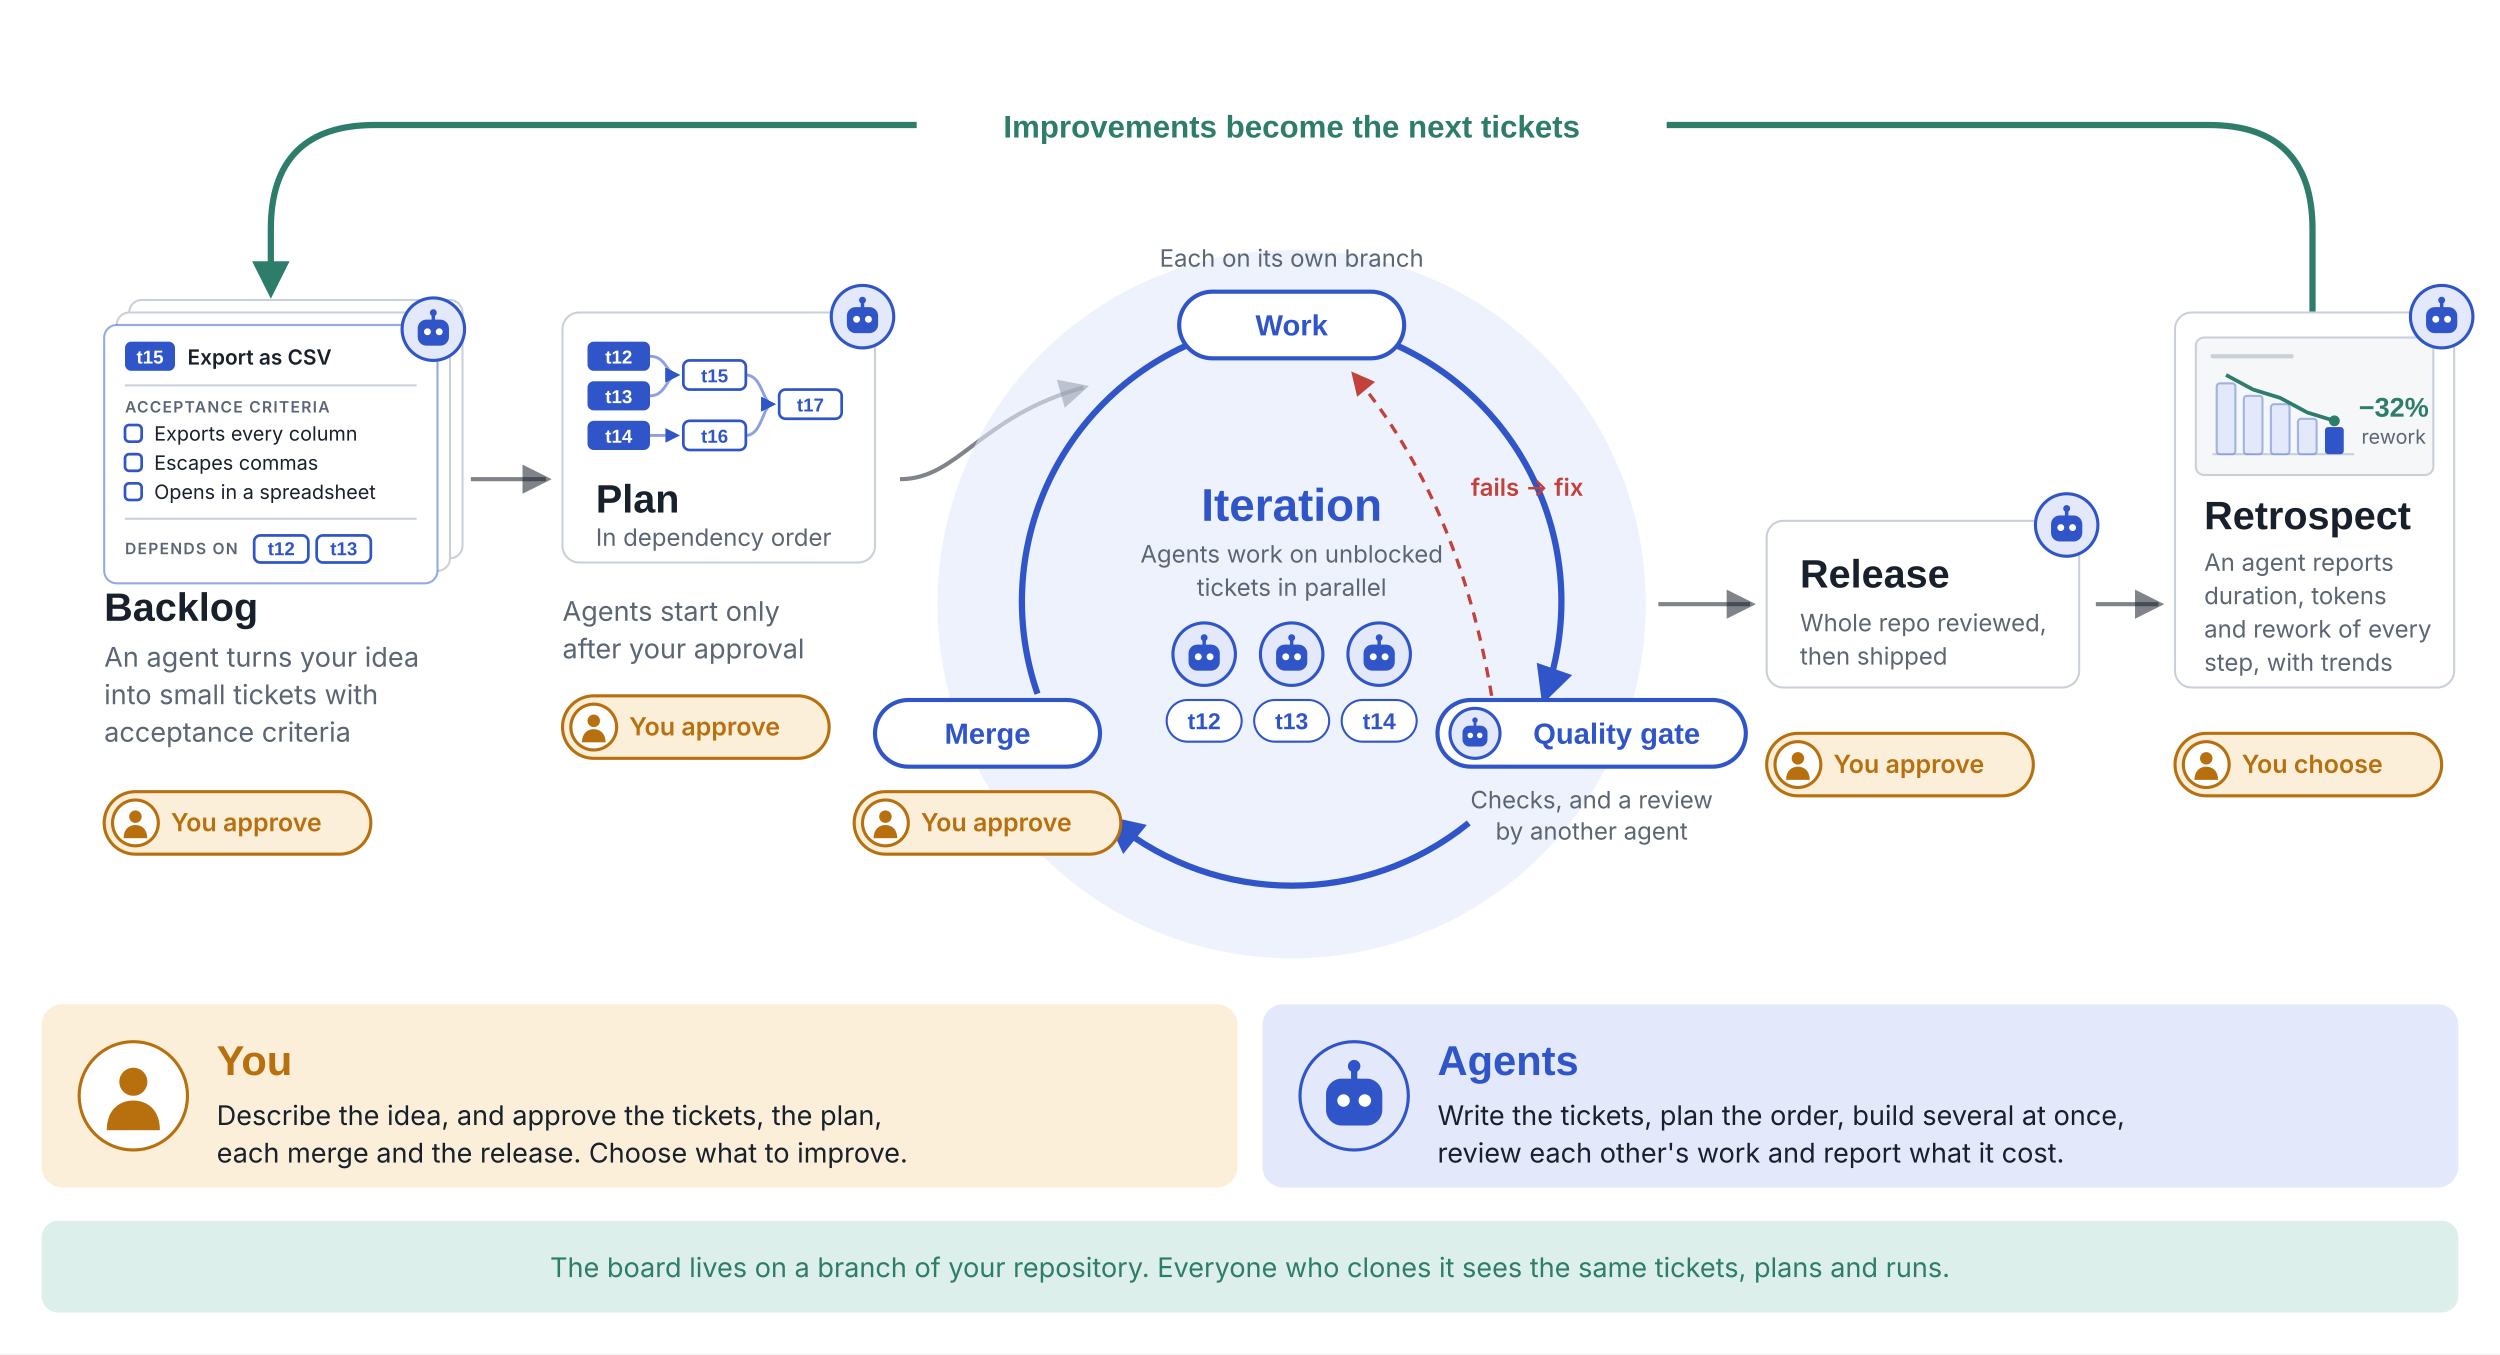
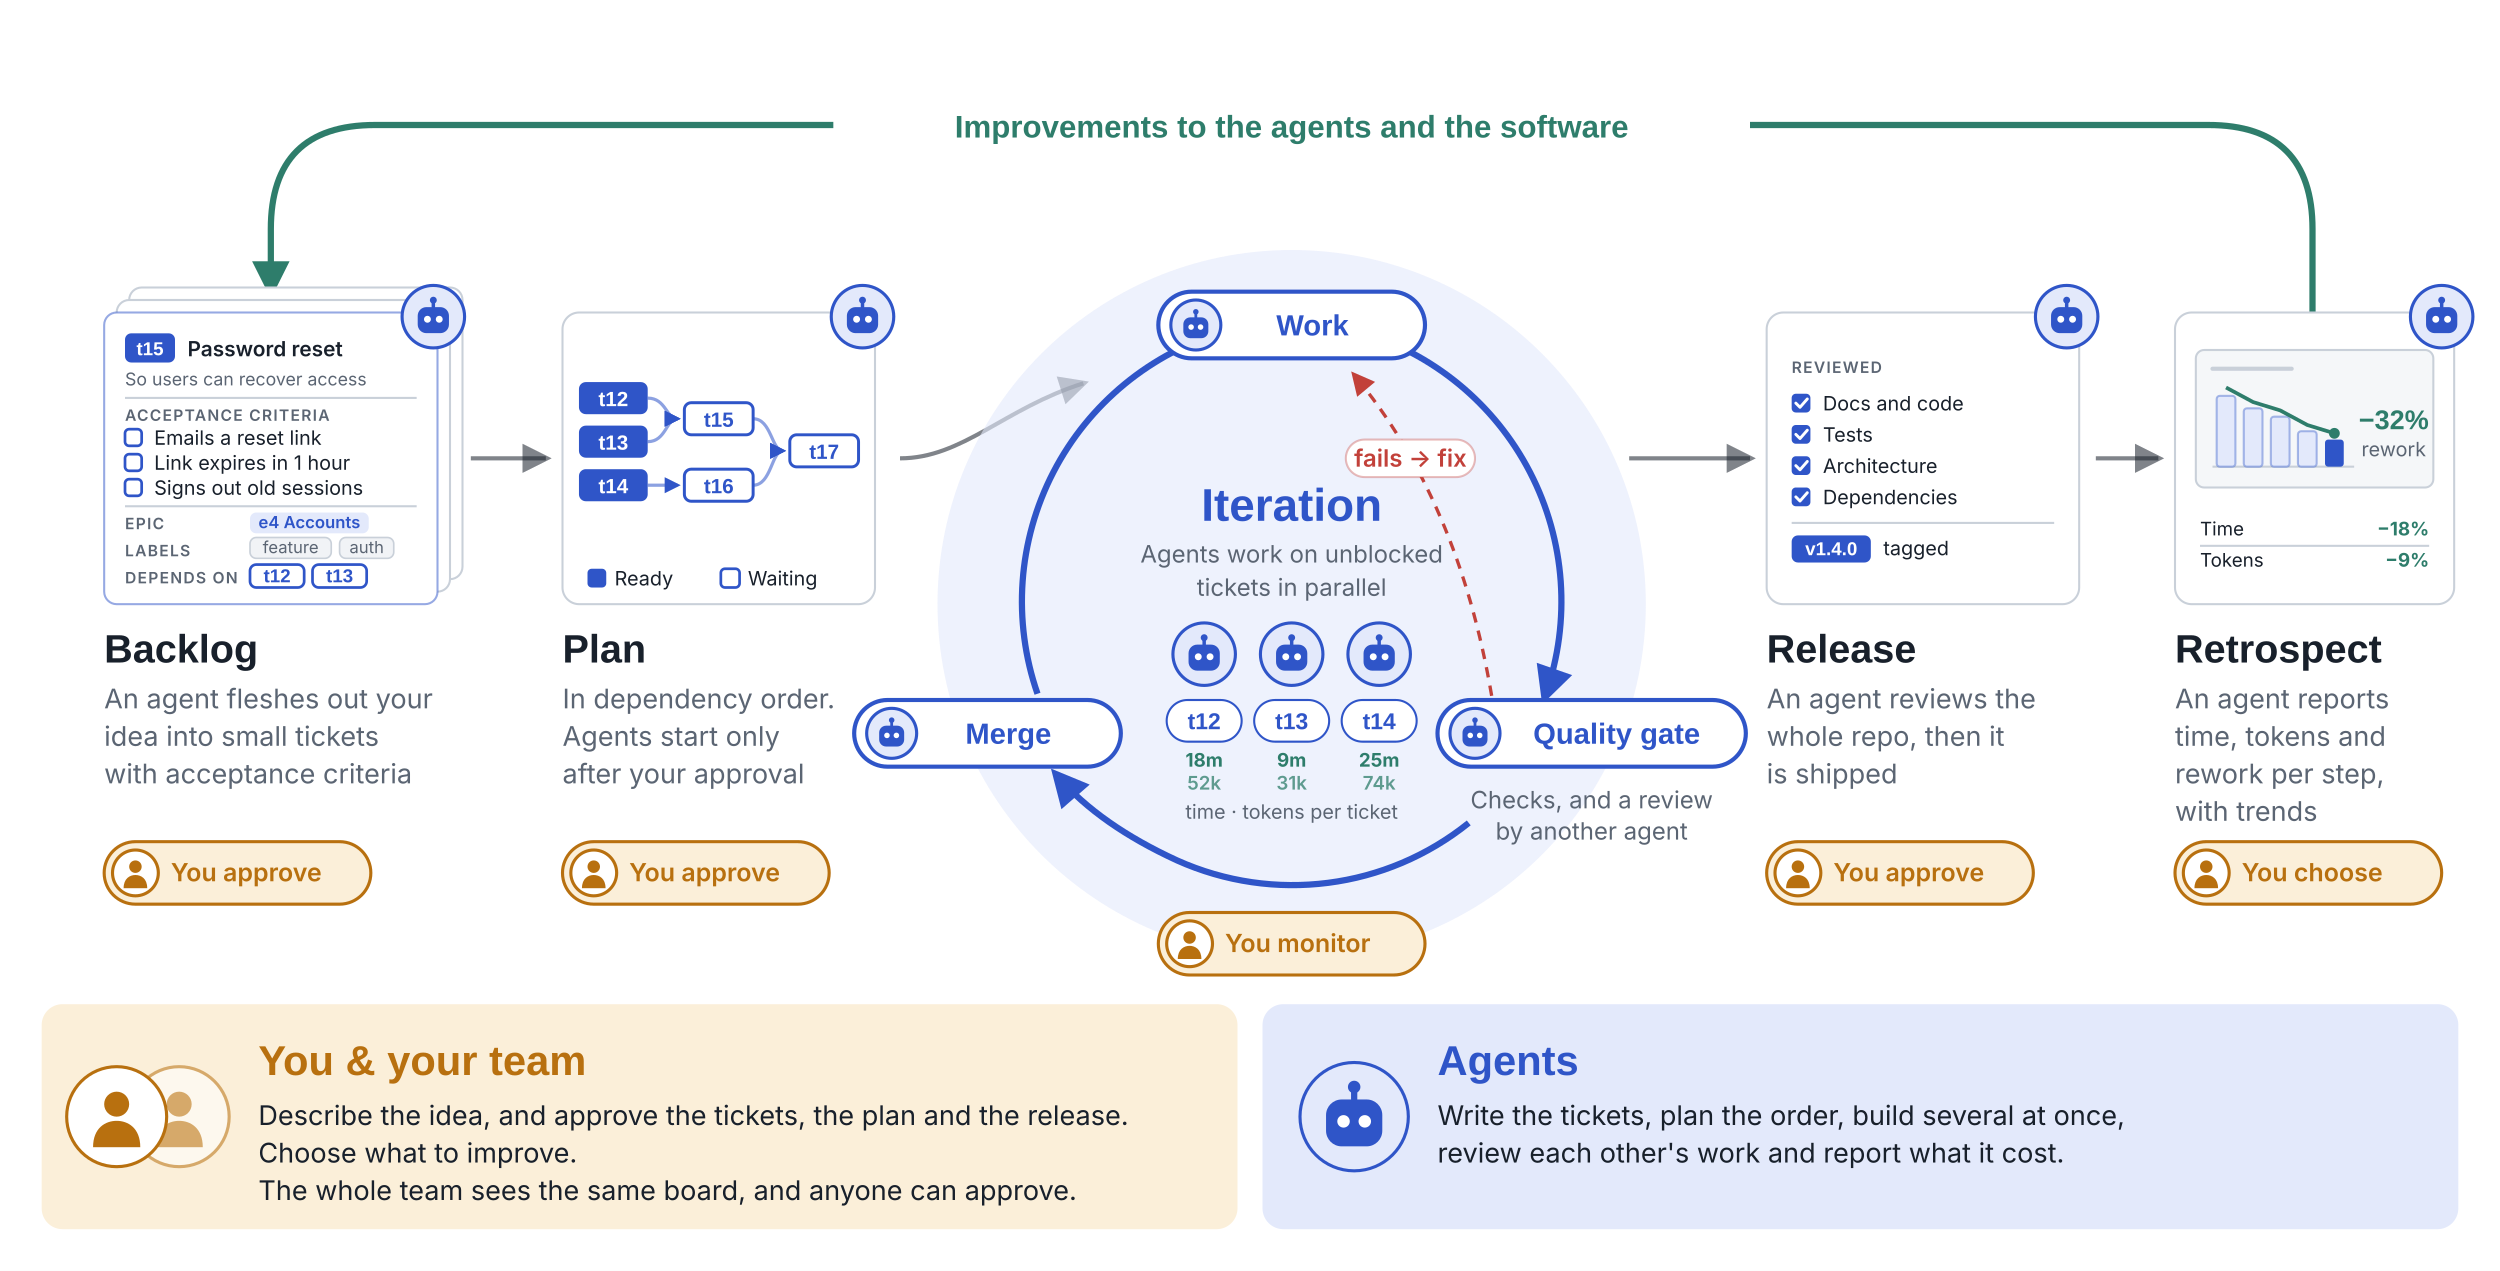
- <svg xmlns="http://www.w3.org/2000/svg" viewBox="0 0 1200 650" width="1200" height="650" role="img" aria-labelledby="fig-title fig-desc">
+ <svg xmlns="http://www.w3.org/2000/svg" viewBox="0 0 1200 610" width="1200" height="610" role="img" aria-labelledby="fig-title fig-desc">
  <style>
    text { font-family: "Inter", "Segoe UI", system-ui, -apple-system, "Helvetica Neue", Arial, sans-serif; fill: #18202B; }
    .t-title, .t-iter, .t-node, .t-chip, .t-loop, .t-actor-you, .t-actor-agent, .t-tk-id, .t-dn, .t-dn-ready, .t-kpi { font-family: "Space Grotesk", "Segoe UI", system-ui, -apple-system, "Helvetica Neue", Arial, sans-serif; }
    .bg { fill: #FFFFFF; }
    .t-title { font-weight: 600; font-size: 19px; }
    .t-iter { font-weight: 700; font-size: 22px; fill: #2F55C8; }
    .t-node { font-weight: 600; font-size: 14px; fill: #2F55C8; }
    .t-body { font-size: 13px; fill: #5B6573; }
    .t-small { font-size: 11.5px; fill: #5B6573; }
    .t-stamp { font-size: 12px; font-weight: 600; fill: #B8700F; }
    .t-chip { font-size: 11px; font-weight: 600; fill: #2F55C8; }
    .t-rework { font-size: 11.5px; font-weight: 600; fill: #C2413A; }
    .t-loop { font-size: 15px; font-weight: 600; fill: #2E7D6B; }
    .t-band { font-size: 13px; fill: #2E7D6B; }
    .t-actor-you { font-size: 20px; font-weight: 700; fill: #B8700F; }
    .t-actor-agent { font-size: 20px; font-weight: 700; fill: #2F55C8; }
    .t-actor { font-size: 13px; fill: #18202B; }
    .ticket { fill: #FFFFFF; stroke: #C9D0D9; }
    .ticket-line { stroke: #C9D0D9; stroke-width: 2; stroke-linecap: round; }
    .ticket-box { fill: none; stroke: #2F55C8; stroke-width: 1.3; }
    .box { fill: #FFFFFF; stroke: #C9D0D9; }
    .ring { fill: #E3E9FB; stroke: none; opacity: .6; }
    .cycle { stroke: #2F55C8; stroke-width: 3; fill: none; }
    .node { fill: #FFFFFF; stroke: #2F55C8; stroke-width: 2; }
    .chip { fill: #FFFFFF; stroke: #2F55C8; stroke-width: 1; }
    .stamp { fill: #FBEFD9; stroke: #B8700F; stroke-width: 1.5; }
    .flow { stroke: #18202B; stroke-opacity: .55; stroke-width: 2; fill: none; }
    .rework { stroke: #C2413A; stroke-width: 1.6; stroke-dasharray: 5 4; fill: none; }
    .loop { stroke: #2E7D6B; stroke-width: 3; fill: none; }
    .band { fill: #DDEFEA; }
    .ah-flow { fill: #18202B; fill-opacity: .55; }
    .ah-agent { fill: #2F55C8; }
    .ah-rework { fill: #C2413A; }
    .ah-loop { fill: #2E7D6B; }
    .label-bg { fill: #FFFFFF; }
    .tk-front { stroke: #2F55C8; stroke-opacity: .5; }
    .tk-id { fill: #2F55C8; }
    .t-tk-id { font-size: 9px; font-weight: 700; fill: #FFFFFF; }
    .t-tk-title { font-size: 10px; font-weight: 600; fill: #18202B; }
    .t-tk-label { font-size: 7.5px; font-weight: 600; letter-spacing: .08em; fill: #5B6573; }
    .t-tk { font-size: 9.5px; fill: #18202B; }
    .dep { stroke: #2F55C8; stroke-opacity: .55; stroke-width: 1.4; fill: none; }
    .dn { fill: #FFFFFF; stroke: #2F55C8; stroke-width: 1.3; }
    .dn-ready { fill: #2F55C8; }
    .t-dn, .t-dn-ready { font-size: 9px; font-weight: 600; }
    .t-dn { fill: #2F55C8; }
    .t-dn-ready { fill: #FFFFFF; }
    .mini { fill: #F5F7F9; stroke: #C9D0D9; }
    .axis { stroke: #C9D0D9; stroke-width: 1; }
    .rbar { fill: #E3E9FB; stroke: #2F55C8; stroke-opacity: .4; }
    .rbar-now { fill: #2F55C8; }
    .trend { stroke: #2E7D6B; stroke-width: 1.8; fill: none; stroke-linejoin: round; }
    .trend-dot { fill: #2E7D6B; }
    .t-kpi { font-size: 13px; font-weight: 700; fill: #2E7D6B; }
    .t-kpi-label { font-size: 9.5px; fill: #5B6573; }
    .h-ic { fill: #B8700F; }
    .a-ic { fill: #2F55C8; }
    .a-eye { fill: #FFFFFF; }
    .a-ant { stroke: #2F55C8; stroke-width: 2; stroke-linecap: round; }
    .hb { fill: #FFFFFF; stroke: #B8700F; stroke-width: 1.5; }
    .ab { fill: #E3E9FB; stroke: #2F55C8; stroke-width: 1.5; }
    .actor-card-you { fill: #FBEFD9; }
    .actor-card-agent { fill: #E3E9FB; }
+     .hb-back { opacity: .55; }
+     .epic { fill: #E3E9FB; }
+     .t-epic { font-size: 8px; font-weight: 600; fill: #2F55C8; }
+     .lbl { fill: #F1F3F6; stroke: #C9D0D9; stroke-width: .8; }
+     .t-lbl { font-size: 8px; fill: #5B6573; }
+     .t-tk-sum { font-size: 8.5px; fill: #5B6573; }
+     .t-merge-cap { font-size: 11.5px; font-weight: 600; fill: #B8700F; }
+     .t-m { font-size: 9px; fill: #18202B; }
+     .t-mv { font-size: 9px; font-weight: 700; fill: #2E7D6B; }
+     .rework-bg { fill: #FFFFFF; stroke: #C2413A; stroke-opacity: .35; }
+     .t-run { font-size: 9px; font-weight: 600; fill: #2E7D6B; opacity: .75; }
  </style>
  <defs>
    <marker id="m-flow" viewBox="0 0 10 10" refX="8" refY="5" markerWidth="7" markerHeight="7" orient="auto-start-reverse">
      <path class="ah-flow" d="M0,0 L10,5 L0,10 z" />
    </marker>
    <marker id="m-agent" viewBox="0 0 10 10" refX="7" refY="5" markerWidth="6" markerHeight="6" orient="auto-start-reverse">
      <path class="ah-agent" d="M0,0 L10,5 L0,10 z" />
    </marker>
    <marker id="m-rework" viewBox="0 0 10 10" refX="8" refY="5" markerWidth="7" markerHeight="7" orient="auto-start-reverse">
      <path class="ah-rework" d="M0,0 L10,5 L0,10 z" />
    </marker>
    <marker id="m-loop" viewBox="0 0 10 10" refX="7" refY="5" markerWidth="6" markerHeight="6" orient="auto-start-reverse">
      <path class="ah-loop" d="M0,0 L10,5 L0,10 z" />
    </marker>
    <marker id="m-dep" viewBox="0 0 10 10" refX="8" refY="5" markerWidth="5" markerHeight="5" orient="auto-start-reverse">
      <path class="ah-agent" d="M0,0 L10,5 L0,10 z" />
    </marker>
    <symbol id="human" viewBox="0 0 24 24">
      <circle class="h-ic" cx="12" cy="7.5" r="4.5" />
      <path class="h-ic" d="M3.5,23 C3.5,16 8,13.5 12,13.5 C16,13.5 20.5,16 20.5,23 Z" />
    </symbol>
    <symbol id="agent" viewBox="0 0 24 24">
      <line class="a-ant" x1="12" y1="2.5" x2="12" y2="6.5" />
      <circle class="a-ic" cx="12" cy="2.5" r="2" />
      <rect class="a-ic" x="3" y="6.5" width="18" height="15" rx="5" />
      <circle class="a-eye" cx="8.6" cy="13.5" r="2" />
      <circle class="a-eye" cx="15.4" cy="13.5" r="2" />
    </symbol>
  </defs>
-   <rect class="bg" x="0" y="0" width="1200" height="650" />
+   <rect class="bg" x="0" y="0" width="1200" height="610" />
  <path class="loop" d="M1110,150 V110 Q1110,60 1060,60 H180 Q130,60 130,110 V138" marker-end="url(#m-loop)" />
-   <rect class="label-bg" x="440" y="46" width="360" height="28" />
-   <text class="t-loop" x="620" y="66" text-anchor="middle">Improvements become the next tickets</text>
-   <g>
-     <rect class="ticket" x="62" y="144" width="160" height="124" rx="6" />
-     <rect class="ticket" x="56" y="150" width="160" height="124" rx="6" />
-     <rect class="ticket tk-front" x="50" y="156" width="160" height="124" rx="6" />
-     <rect class="tk-id" x="60" y="164" width="24" height="14" rx="3" />
-     <text class="t-tk-id" x="72" y="174.5" text-anchor="middle">t15</text>
-     <text class="t-tk-title" x="90" y="175">Export as CSV</text>
-     <line class="axis" x1="60" y1="185" x2="200" y2="185" />
-     <text class="t-tk-label" x="60" y="198">ACCEPTANCE CRITERIA</text>
-     <rect class="ticket-box" x="60" y="204" width="8" height="8" rx="2" />
-     <text class="t-tk" x="74" y="211.5">Exports every column</text>
+   <rect class="label-bg" x="400" y="46" width="440" height="28" />
+   <text class="t-loop" x="620" y="66" text-anchor="middle">Improvements to the agents and the software</text>
+   <g>
+     <rect class="ticket" x="62" y="138" width="160" height="140" rx="6" />
+     <rect class="ticket" x="56" y="144" width="160" height="140" rx="6" />
+     <rect class="ticket tk-front" x="50" y="150" width="160" height="140" rx="6" />
+     <rect class="tk-id" x="60" y="160" width="24" height="14" rx="3" />
+     <text class="t-tk-id" x="72" y="170.5" text-anchor="middle">t15</text>
+     <text class="t-tk-title" x="90" y="171">Password reset</text>
+     <text class="t-tk-sum" x="60" y="185">So users can recover access</text>
+     <line class="axis" x1="60" y1="191" x2="200" y2="191" />
+     <text class="t-tk-label" x="60" y="202">ACCEPTANCE CRITERIA</text>
+     <rect class="ticket-box" x="60" y="206" width="8" height="8" rx="2" />
+     <text class="t-tk" x="74" y="213.5">Emails a reset link</text>
    <rect class="ticket-box" x="60" y="218" width="8" height="8" rx="2" />
-     <text class="t-tk" x="74" y="225.5">Escapes commas</text>
-     <rect class="ticket-box" x="60" y="232" width="8" height="8" rx="2" />
-     <text class="t-tk" x="74" y="239.5">Opens in a spreadsheet</text>
-     <line class="axis" x1="60" y1="249" x2="200" y2="249" />
-     <text class="t-tk-label" x="60" y="266">DEPENDS ON</text>
-     <rect class="dn" x="122" y="257" width="26" height="13" rx="3" />
-     <text class="t-dn" x="135" y="266.5" text-anchor="middle">t12</text>
-     <rect class="dn" x="152" y="257" width="26" height="13" rx="3" />
-     <text class="t-dn" x="165" y="266.5" text-anchor="middle">t13</text>
-   </g>
-   <g>
-     <circle class="ab" cx="208" cy="158" r="15" />
-     <use href="#agent" x="198" y="148" width="20" height="20" />
-   </g>
-   <text class="t-title" x="50" y="298">Backlog</text>
-   <text class="t-body" x="50" y="320">An agent turns your idea</text>
-   <text class="t-body" x="50" y="338">into small tickets with</text>
-   <text class="t-body" x="50" y="356">acceptance criteria</text>
-   <g>
-     <rect class="stamp" x="50" y="380" width="128" height="30" rx="15" />
-     <circle class="hb" cx="65" cy="395" r="11" />
-     <use href="#human" x="57" y="387" width="16" height="16" />
-     <text class="t-stamp" x="82" y="399">You approve</text>
-   </g>
-   <path class="flow" d="M226,230 H262" marker-end="url(#m-flow)" />
-   <rect class="box" x="270" y="150" width="150" height="120" rx="8" />
-   <g>
+     <text class="t-tk" x="74" y="225.5">Link expires in 1 hour</text>
+     <rect class="ticket-box" x="60" y="230" width="8" height="8" rx="2" />
+     <text class="t-tk" x="74" y="237.5">Signs out old sessions</text>
+     <line class="axis" x1="60" y1="243" x2="200" y2="243" />
+     <text class="t-tk-label" x="60" y="254">EPIC</text>
+     <rect class="epic" x="120" y="246" width="57" height="10" rx="3" />
+     <text class="t-epic" x="148.5" y="253.5" text-anchor="middle">e4 Accounts</text>
+     <text class="t-tk-label" x="60" y="267">LABELS</text>
+     <rect class="lbl" x="120" y="258" width="39" height="10" rx="3" />
+     <text class="t-lbl" x="139.5" y="265.5" text-anchor="middle">feature</text>
+     <rect class="lbl" x="163" y="258" width="26" height="10" rx="3" />
+     <text class="t-lbl" x="176" y="265.5" text-anchor="middle">auth</text>
+     <text class="t-tk-label" x="60" y="280">DEPENDS ON</text>
+     <rect class="dn" x="120" y="271" width="26" height="11" rx="3" />
+     <text class="t-dn" x="133" y="279.5" text-anchor="middle">t12</text>
+     <rect class="dn" x="150" y="271" width="26" height="11" rx="3" />
+     <text class="t-dn" x="163" y="279.5" text-anchor="middle">t13</text>
+   </g>
+   <g>
+     <circle class="ab" cx="208" cy="152" r="15" />
+     <use href="#agent" x="198" y="142" width="20" height="20" />
+   </g>
+   <text class="t-title" x="50" y="318">Backlog</text>
+   <text class="t-body" x="50" y="340">An agent fleshes out your</text>
+   <text class="t-body" x="50" y="358">idea into small tickets</text>
+   <text class="t-body" x="50" y="376">with acceptance criteria</text>
+   <g>
+     <rect class="stamp" x="50" y="404" width="128" height="30" rx="15" />
+     <circle class="hb" cx="65" cy="419" r="11" />
+     <use href="#human" x="57" y="411" width="16" height="16" />
+     <text class="t-stamp" x="82" y="423">You approve</text>
+   </g>
+   <path class="flow" d="M226,220 H262" marker-end="url(#m-flow)" />
+   <rect class="box" x="270" y="150" width="150" height="140" rx="8" />
+   <g transform="translate(-32.3,3) scale(1.1)">
    <path class="dep" d="M312,171 C320,171 320,180 325,180" marker-end="url(#m-dep)" />
    <path class="dep" d="M312,190 C320,190 320,180 325,180" marker-end="url(#m-dep)" />
    <path class="dep" d="M312,209 H325" marker-end="url(#m-dep)" />
    <path class="dep" d="M358,180 C366,180 366,194 371,194" marker-end="url(#m-dep)" />
    <path class="dep" d="M358,209 C366,209 366,194 371,194" marker-end="url(#m-dep)" />
    <rect class="dn-ready" x="282" y="164" width="30" height="14" rx="3" />
    <text class="t-dn-ready" x="297" y="174.5" text-anchor="middle">t12</text>
    <rect class="dn-ready" x="282" y="183" width="30" height="14" rx="3" />
    <text class="t-dn-ready" x="297" y="193.5" text-anchor="middle">t13</text>
    <rect class="dn-ready" x="282" y="202" width="30" height="14" rx="3" />
    <text class="t-dn-ready" x="297" y="212.5" text-anchor="middle">t14</text>
    <rect class="dn" x="328" y="173" width="30" height="14" rx="3" />
    <text class="t-dn" x="343" y="183.5" text-anchor="middle">t15</text>
    <rect class="dn" x="328" y="202" width="30" height="14" rx="3" />
    <text class="t-dn" x="343" y="212.5" text-anchor="middle">t16</text>
    <rect class="dn" x="374" y="187" width="30" height="14" rx="3" />
    <text class="t-dn" x="389" y="197.5" text-anchor="middle">t17</text>
  </g>
+   <rect class="dn-ready" x="282" y="273" width="9" height="9" rx="2" />
+   <text class="t-tk" x="295" y="281">Ready</text>
+   <rect class="dn" x="346" y="273" width="9" height="9" rx="2" />
+   <text class="t-tk" x="359" y="281">Waiting</text>
  <g>
    <circle class="ab" cx="414" cy="152" r="15" />
    <use href="#agent" x="404" y="142" width="20" height="20" />
  </g>
-   <text class="t-title" x="286" y="246">Plan</text>
-   <text class="t-small" x="286" y="262">In dependency order</text>
-   <text class="t-body" x="270" y="298">Agents start only</text>
-   <text class="t-body" x="270" y="316">after your approval</text>
-   <g>
-     <rect class="stamp" x="270" y="334" width="128" height="30" rx="15" />
-     <circle class="hb" cx="285" cy="349" r="11" />
-     <use href="#human" x="277" y="341" width="16" height="16" />
-     <text class="t-stamp" x="302" y="353">You approve</text>
-   </g>
-   <path class="flow" d="M432,230 C460,230 470,200 520,186" marker-end="url(#m-flow)" />
+   <text class="t-title" x="270" y="318">Plan</text>
+   <text class="t-body" x="270" y="340">In dependency order.</text>
+   <text class="t-body" x="270" y="358">Agents start only</text>
+   <text class="t-body" x="270" y="376">after your approval</text>
+   <g>
+     <rect class="stamp" x="270" y="404" width="128" height="30" rx="15" />
+     <circle class="hb" cx="285" cy="419" r="11" />
+     <use href="#human" x="277" y="411" width="16" height="16" />
+     <text class="t-stamp" x="302" y="423">You approve</text>
+   </g>
+   <path class="flow" d="M432,220 C462,220 482,196 520,184" marker-end="url(#m-flow)" />
  <circle class="ring" cx="620" cy="290" r="170" />
  <path class="cycle" d="M652,159 A135,135 0 0 1 742,333" marker-end="url(#m-agent)" />
-   <path class="cycle" d="M705,395 A135,135 0 0 1 535,395" marker-end="url(#m-agent)" />
+   <path class="cycle" d="M705,395 A135,135 0 0 1 565,413 Q528,396 508,373" marker-end="url(#m-agent)" />
  <path class="cycle" d="M498,333 A135,135 0 0 1 588,159" marker-end="url(#m-agent)" />
  <text class="t-iter" x="620" y="250" text-anchor="middle">Iteration</text>
  <text class="t-small" x="620" y="270" text-anchor="middle">Agents work on unblocked</text>
  <text class="t-small" x="620" y="286" text-anchor="middle">tickets in parallel</text>
  <g>
    <circle class="ab" cx="578" cy="314" r="15" />
    <use href="#agent" x="568" y="304" width="20" height="20" />
  </g>
  <g>
    <circle class="ab" cx="620" cy="314" r="15" />
    <use href="#agent" x="610" y="304" width="20" height="20" />
  </g>
  <g>
    <circle class="ab" cx="662" cy="314" r="15" />
    <use href="#agent" x="652" y="304" width="20" height="20" />
  </g>
  <rect class="chip" x="560" y="336" width="36" height="20" rx="10" />
  <text class="t-chip" x="578" y="350" text-anchor="middle">t12</text>
  <rect class="chip" x="602" y="336" width="36" height="20" rx="10" />
  <text class="t-chip" x="620" y="350" text-anchor="middle">t13</text>
  <rect class="chip" x="644" y="336" width="36" height="20" rx="10" />
  <text class="t-chip" x="662" y="350" text-anchor="middle">t14</text>
-   <rect class="node" x="566" y="140" width="108" height="32" rx="16" />
-   <text class="t-node" x="620" y="161" text-anchor="middle">Work</text>
-   <text class="t-small" x="620" y="128" text-anchor="middle">Each on its own branch</text>
+   <text class="t-mv" x="578" y="368" text-anchor="middle">18m</text>
+   <text class="t-mv" x="620" y="368" text-anchor="middle">9m</text>
+   <text class="t-mv" x="662" y="368" text-anchor="middle">25m</text>
+   <text class="t-run" x="578" y="379" text-anchor="middle">52k</text>
+   <text class="t-run" x="620" y="379" text-anchor="middle">31k</text>
+   <text class="t-run" x="662" y="379" text-anchor="middle">74k</text>
+   <text class="t-kpi-label" x="620" y="393" text-anchor="middle">time · tokens per ticket</text>
+   <rect class="node" x="556" y="140" width="128" height="32" rx="16" />
+   <circle class="ab" cx="574" cy="156" r="12" />
+   <use href="#agent" x="566" y="148" width="16" height="16" />
+   <text class="t-node" x="630" y="161" text-anchor="middle">Work</text>
  <rect class="node" x="690" y="336" width="148" height="32" rx="16" />
  <circle class="ab" cx="708" cy="352" r="12" />
  <use href="#agent" x="700" y="344" width="16" height="16" />
  <text class="t-node" x="776" y="357" text-anchor="middle">Quality gate</text>
  <text class="t-small" x="764" y="388" text-anchor="middle">Checks, and a review</text>
  <text class="t-small" x="764" y="403" text-anchor="middle">by another agent</text>
-   <rect class="node" x="420" y="336" width="108" height="32" rx="16" />
-   <text class="t-node" x="474" y="357" text-anchor="middle">Merge</text>
-   <g>
-     <rect class="stamp" x="410" y="380" width="128" height="30" rx="15" />
-     <circle class="hb" cx="425" cy="395" r="11" />
-     <use href="#human" x="417" y="387" width="16" height="16" />
-     <text class="t-stamp" x="442" y="399">You approve</text>
+   <rect class="node" x="410" y="336" width="128" height="32" rx="16" />
+   <circle class="ab" cx="428" cy="352" r="12" />
+   <use href="#agent" x="420" y="344" width="16" height="16" />
+   <text class="t-node" x="484" y="357" text-anchor="middle">Merge</text>
+   <g>
+     <rect class="stamp" x="556" y="438" width="128" height="30" rx="15" />
+     <circle class="hb" cx="571" cy="453" r="11" />
+     <use href="#human" x="563" y="445" width="16" height="16" />
+     <text class="t-stamp" x="588" y="457">You monitor</text>
  </g>
  <path class="rework" d="M716,334 Q700,240 650,180" marker-end="url(#m-rework)" />
-   <text class="t-rework" x="706" y="238">fails → fix</text>
-   <path class="flow" d="M796,290 H840" marker-end="url(#m-flow)" />
-   <rect class="box" x="848" y="250" width="150" height="80" rx="8" />
-   <g>
-     <circle class="ab" cx="992" cy="252" r="15" />
-     <use href="#agent" x="982" y="242" width="20" height="20" />
-   </g>
-   <text class="t-title" x="864" y="282">Release</text>
-   <text class="t-small" x="864" y="303">Whole repo reviewed,</text>
-   <text class="t-small" x="864" y="319">then shipped</text>
-   <g>
-     <rect class="stamp" x="848" y="352" width="128" height="30" rx="15" />
-     <circle class="hb" cx="863" cy="367" r="11" />
-     <use href="#human" x="855" y="359" width="16" height="16" />
-     <text class="t-stamp" x="880" y="371">You approve</text>
-   </g>
-   <path class="flow" d="M1006,290 H1036" marker-end="url(#m-flow)" />
-   <rect class="box" x="1044" y="150" width="134" height="180" rx="8" />
-   <g>
+   <rect class="rework-bg" x="646" y="211" width="62" height="18" rx="9" />
+   <text class="t-rework" x="677" y="224" text-anchor="middle">fails → fix</text>
+   <path class="flow" d="M782,220 H840" marker-end="url(#m-flow)" />
+   <rect class="box" x="848" y="150" width="150" height="140" rx="8" />
+   <g transform="translate(0,-5)">
+     <text class="t-tk-label" x="860" y="184">REVIEWED</text>
+     <rect class="dn-ready" x="860" y="194" width="9" height="9" rx="2" />
+     <path d="M862,198.5 l2,2 l3.5,-4" stroke="#fff" stroke-width="1.4" fill="none" stroke-linecap="round" stroke-linejoin="round" />
+     <text class="t-tk" x="875" y="202">Docs and code</text>
+     <rect class="dn-ready" x="860" y="209" width="9" height="9" rx="2" />
+     <path d="M862,213.5 l2,2 l3.5,-4" stroke="#fff" stroke-width="1.4" fill="none" stroke-linecap="round" stroke-linejoin="round" />
+     <text class="t-tk" x="875" y="217">Tests</text>
+     <rect class="dn-ready" x="860" y="224" width="9" height="9" rx="2" />
+     <path d="M862,228.5 l2,2 l3.5,-4" stroke="#fff" stroke-width="1.4" fill="none" stroke-linecap="round" stroke-linejoin="round" />
+     <text class="t-tk" x="875" y="232">Architecture</text>
+     <rect class="dn-ready" x="860" y="239" width="9" height="9" rx="2" />
+     <path d="M862,243.5 l2,2 l3.5,-4" stroke="#fff" stroke-width="1.4" fill="none" stroke-linecap="round" stroke-linejoin="round" />
+     <text class="t-tk" x="875" y="247">Dependencies</text>
+     <line class="axis" x1="860" y1="256" x2="986" y2="256" />
+     <rect class="dn-ready" x="860" y="262" width="38" height="13" rx="3" />
+     <text class="t-dn-ready" x="879" y="271.5" text-anchor="middle">v1.4.0</text>
+     <text class="t-tk" x="904" y="271.5">tagged</text>
+   </g>
+   <g>
+     <circle class="ab" cx="992" cy="152" r="15" />
+     <use href="#agent" x="982" y="142" width="20" height="20" />
+   </g>
+   <text class="t-title" x="848" y="318">Release</text>
+   <text class="t-body" x="848" y="340">An agent reviews the</text>
+   <text class="t-body" x="848" y="358">whole repo, then it</text>
+   <text class="t-body" x="848" y="376">is shipped</text>
+   <g>
+     <rect class="stamp" x="848" y="404" width="128" height="30" rx="15" />
+     <circle class="hb" cx="863" cy="419" r="11" />
+     <use href="#human" x="855" y="411" width="16" height="16" />
+     <text class="t-stamp" x="880" y="423">You approve</text>
+   </g>
+   <path class="flow" d="M1006,220 H1036" marker-end="url(#m-flow)" />
+   <rect class="box" x="1044" y="150" width="134" height="140" rx="8" />
+   <g transform="translate(0,6)">
    <rect class="mini" x="1054" y="162" width="114" height="66" rx="4" />
    <line class="ticket-line" x1="1062" y1="171" x2="1100" y2="171" />
    <line class="axis" x1="1062" y1="218" x2="1130" y2="218" />
    <rect class="rbar" x="1064" y="184" width="9" height="34" rx="1.5" />
    <rect class="rbar" x="1077" y="190" width="9" height="28" rx="1.5" />
    <rect class="rbar" x="1090" y="194" width="9" height="24" rx="1.5" />
    <rect class="rbar" x="1103" y="201" width="9" height="17" rx="1.5" />
    <rect class="rbar-now" x="1116" y="205" width="9" height="13" rx="1.5" />
    <polyline class="trend" points="1068.5,180 1081.5,187 1094.5,191 1107.5,198 1120.5,202" />
    <circle class="trend-dot" cx="1120.5" cy="202" r="2.6" />
    <text class="t-kpi" x="1149" y="200" text-anchor="middle">−32%</text>
    <text class="t-kpi-label" x="1149" y="213" text-anchor="middle">rework</text>
  </g>
+   <text class="t-m" x="1056" y="257">Time</text>
+   <text class="t-mv" x="1166" y="257" text-anchor="end">−18%</text>
+   <text class="t-m" x="1056" y="272">Tokens</text>
+   <text class="t-mv" x="1166" y="272" text-anchor="end">−9%</text>
+   <line class="axis" x1="1056" y1="262" x2="1166" y2="262" />
  <g>
    <circle class="ab" cx="1172" cy="152" r="15" />
    <use href="#agent" x="1162" y="142" width="20" height="20" />
  </g>
-   <text class="t-title" x="1058" y="254">Retrospect</text>
-   <text class="t-small" x="1058" y="274">An agent reports</text>
-   <text class="t-small" x="1058" y="290">duration, tokens</text>
-   <text class="t-small" x="1058" y="306">and rework of every</text>
-   <text class="t-small" x="1058" y="322">step, with trends</text>
-   <g>
-     <rect class="stamp" x="1044" y="352" width="128" height="30" rx="15" />
-     <circle class="hb" cx="1059" cy="367" r="11" />
-     <use href="#human" x="1051" y="359" width="16" height="16" />
-     <text class="t-stamp" x="1076" y="371">You choose</text>
-   </g>
-   <rect class="actor-card-you" x="20" y="482" width="574" height="88" rx="10" />
-   <circle class="hb" cx="64" cy="526" r="26" />
-   <use href="#human" x="46" y="508" width="36" height="36" />
-   <text class="t-actor-you" x="104" y="516">You</text>
-   <text class="t-actor" x="104" y="540">Describe the idea, and approve the tickets, the plan,</text>
-   <text class="t-actor" x="104" y="558">each merge and the release. Choose what to improve.</text>
-   <rect class="actor-card-agent" x="606" y="482" width="574" height="88" rx="10" />
-   <circle class="ab" cx="650" cy="526" r="26" />
-   <use href="#agent" x="632" y="508" width="36" height="36" />
+   <text class="t-title" x="1044" y="318">Retrospect</text>
+   <text class="t-body" x="1044" y="340">An agent reports</text>
+   <text class="t-body" x="1044" y="358">time, tokens and</text>
+   <text class="t-body" x="1044" y="376">rework per step,</text>
+   <text class="t-body" x="1044" y="394">with trends</text>
+   <g>
+     <rect class="stamp" x="1044" y="404" width="128" height="30" rx="15" />
+     <circle class="hb" cx="1059" cy="419" r="11" />
+     <use href="#human" x="1051" y="411" width="16" height="16" />
+     <text class="t-stamp" x="1076" y="423">You choose</text>
+   </g>
+   <rect class="actor-card-you" x="20" y="482" width="574" height="108" rx="10" />
+   <g class="hb-back">
+     <circle class="hb" cx="86" cy="536" r="24" />
+     <use href="#human" x="70" y="520" width="32" height="32" />
+   </g>
+   <circle class="hb" cx="56" cy="536" r="24" />
+   <use href="#human" x="40" y="520" width="32" height="32" />
+   <text class="t-actor-you" x="124" y="516">You &amp; your team</text>
+   <text class="t-actor" x="124" y="540">Describe the idea, and approve the tickets, the plan and the release.</text>
+   <text class="t-actor" x="124" y="558">Choose what to improve.</text>
+   <text class="t-actor" x="124" y="576">The whole team sees the same board, and anyone can approve.</text>
+   <rect class="actor-card-agent" x="606" y="482" width="574" height="108" rx="10" />
+   <circle class="ab" cx="650" cy="536" r="26" />
+   <use href="#agent" x="632" y="518" width="36" height="36" />
  <text class="t-actor-agent" x="690" y="516">Agents</text>
  <text class="t-actor" x="690" y="540">Write the tickets, plan the order, build several at once,</text>
  <text class="t-actor" x="690" y="558">review each other's work and report what it cost.</text>
-   <rect class="band" x="20" y="586" width="1160" height="44" rx="8" />
-   <text class="t-band" x="600" y="613" text-anchor="middle">The board lives on a branch of your repository. Everyone who clones it sees the same tickets, plans and runs.</text>
</svg>
